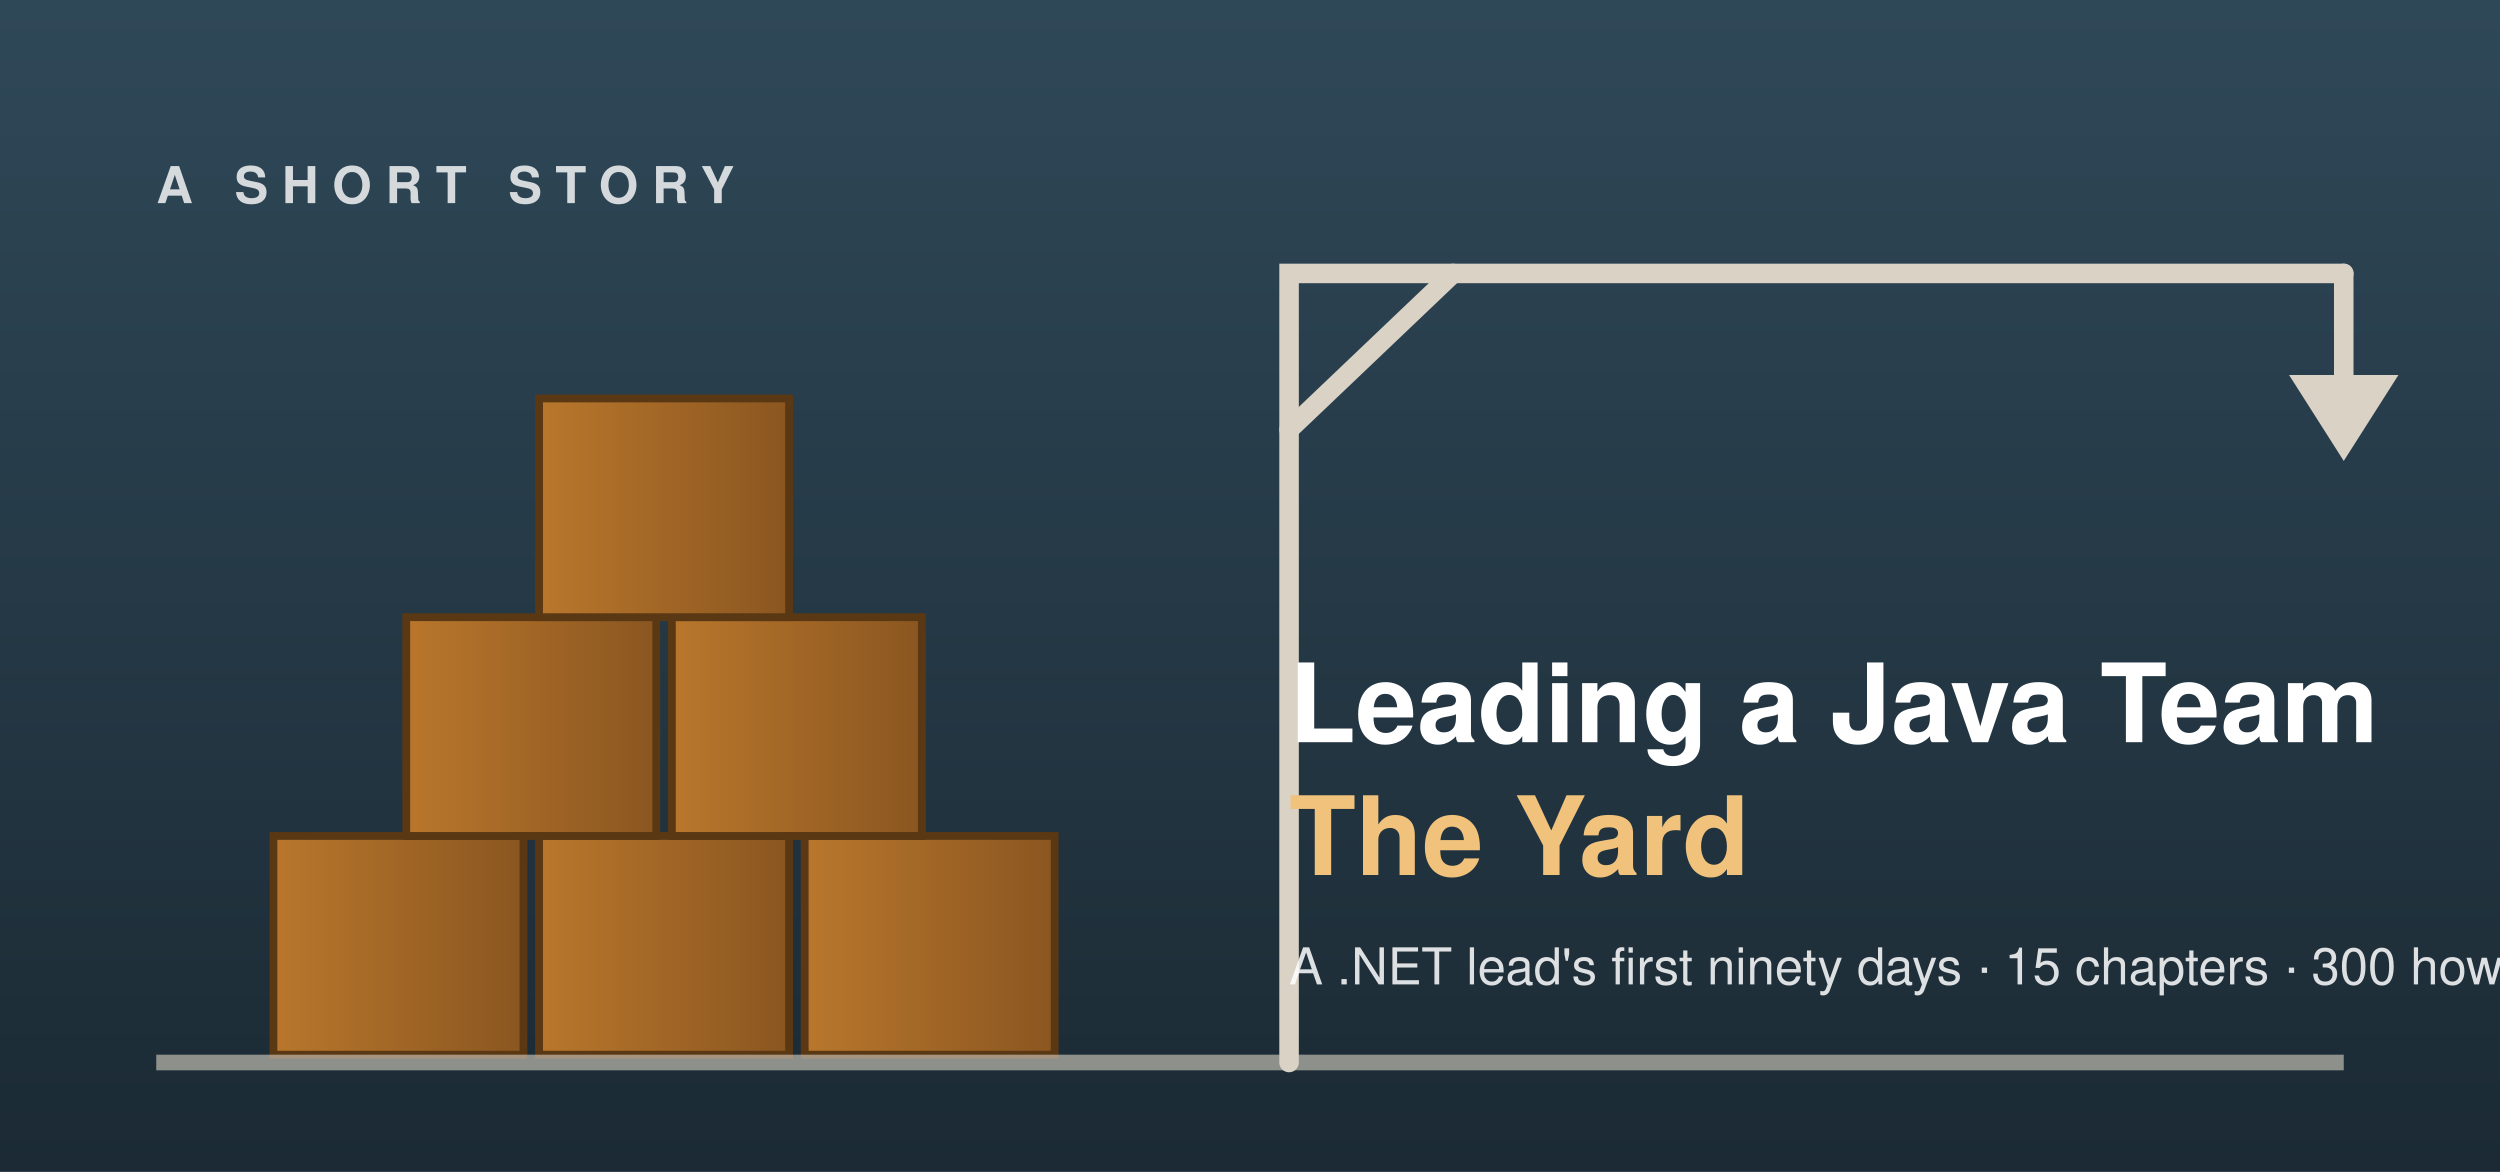
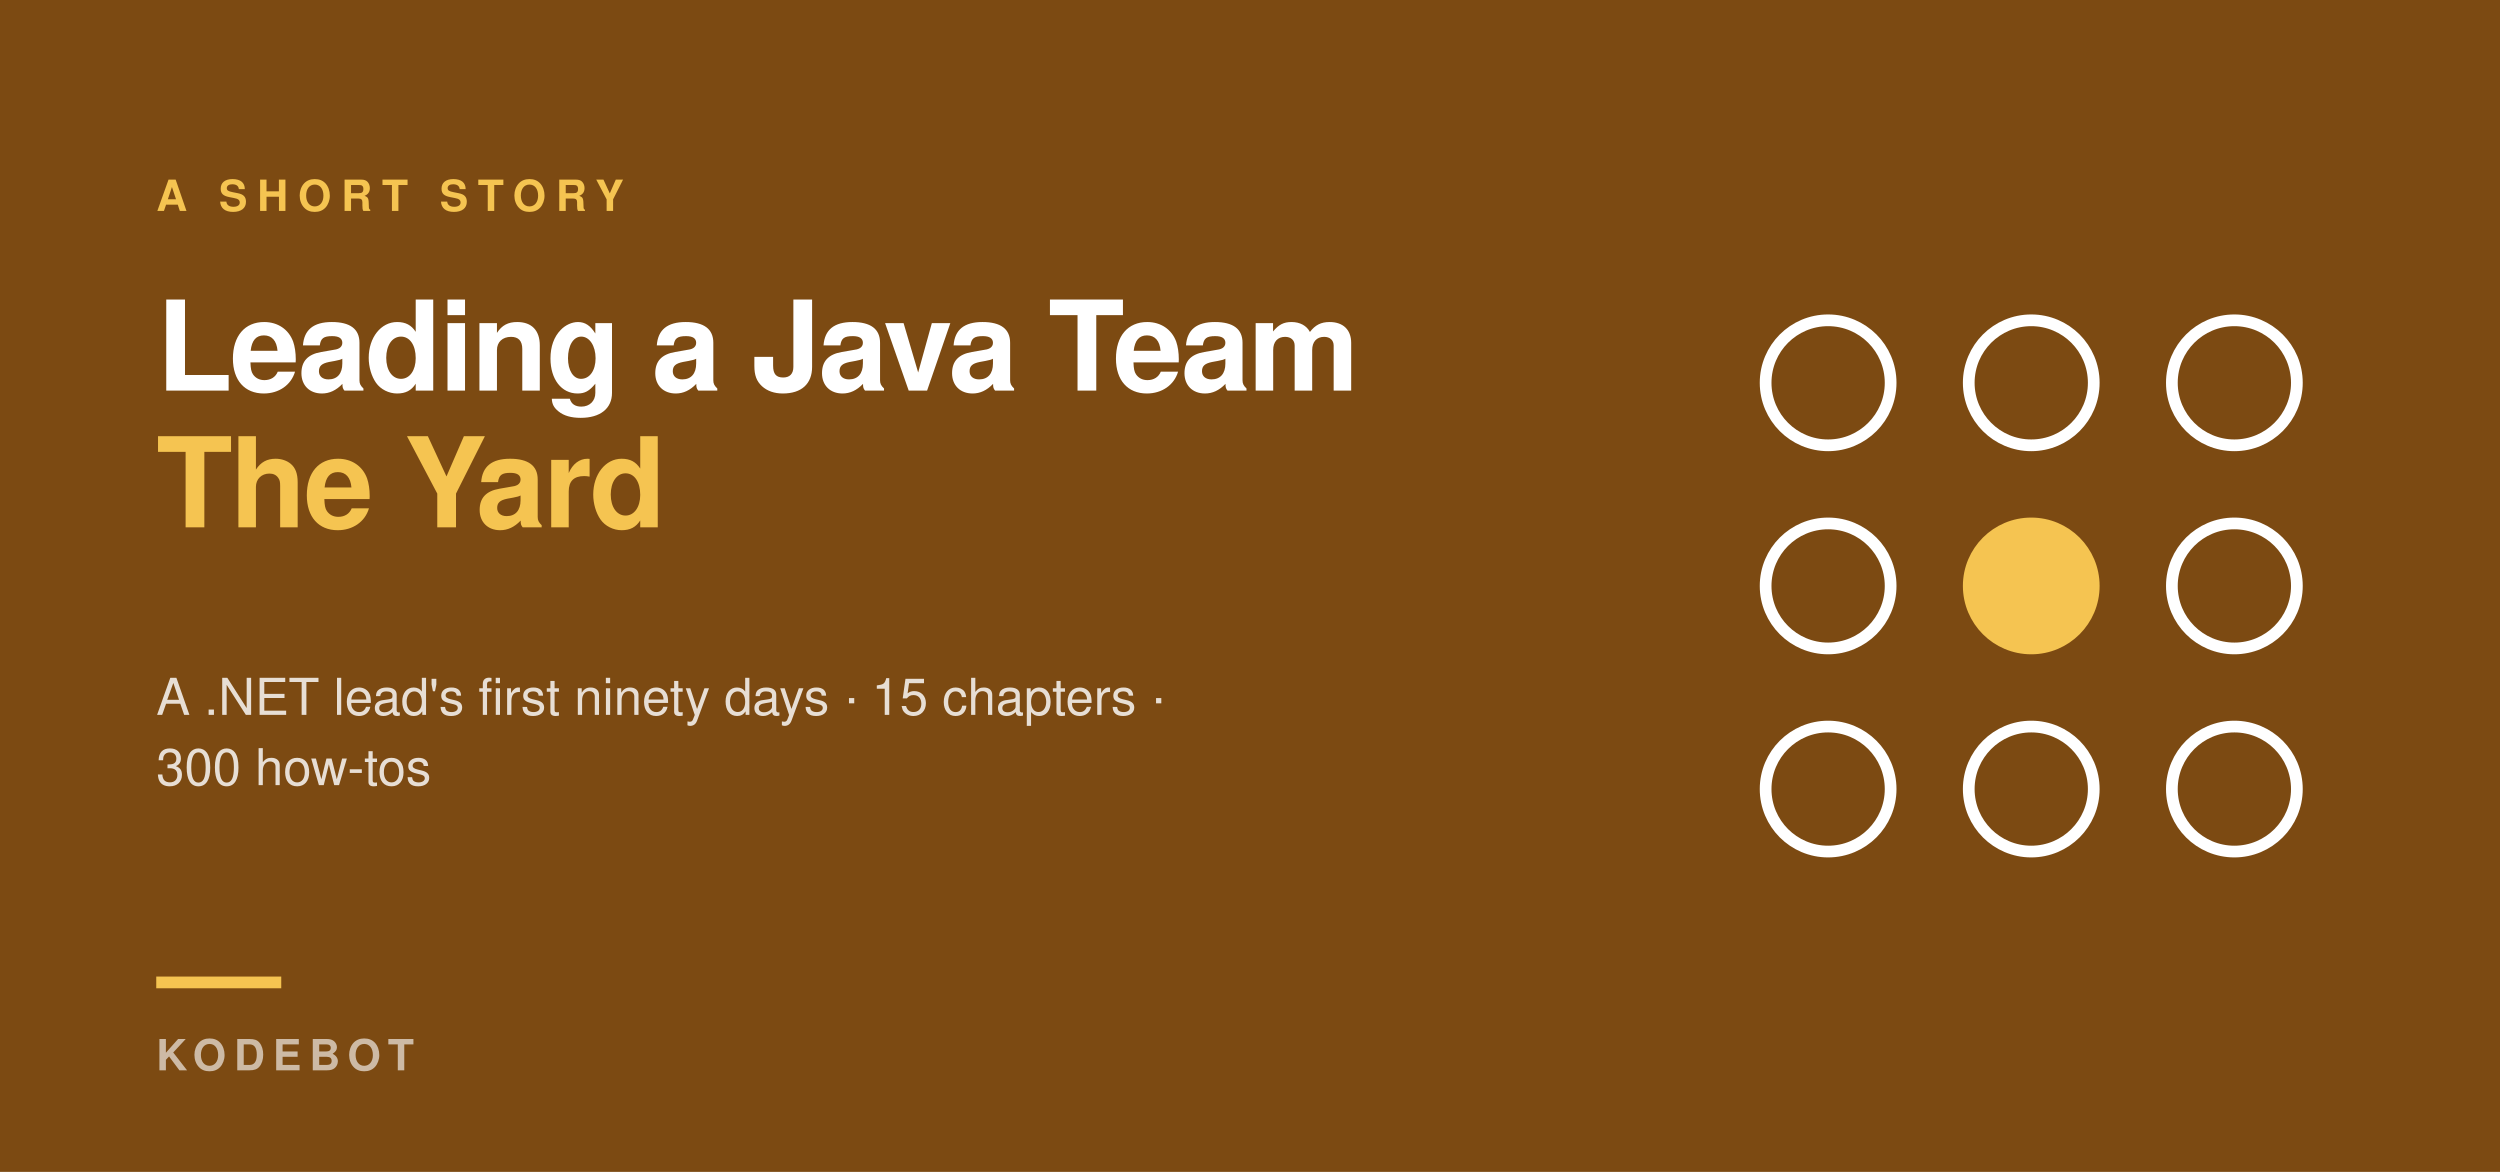
- <svg xmlns="http://www.w3.org/2000/svg" viewBox="0 0 640 300" width="640" height="300" role="img" aria-label="Leading a Java Team: The Yard">
-   <defs>
-     <linearGradient id="sky" x1="0" y1="0" x2="0" y2="1">
-       <stop offset="0" stop-color="#2f4858" />
-       <stop offset="1" stop-color="#1b2a34" />
-     </linearGradient>
-     <linearGradient id="timber" x1="0" y1="0" x2="1" y2="0">
-       <stop offset="0" stop-color="#b9772c" />
-       <stop offset="1" stop-color="#8a5620" />
-     </linearGradient>
-   </defs>
-   <rect width="640" height="300" fill="url(#sky)" />
-   <g fill="url(#timber)" stroke="#5a3814" stroke-width="2">
-     <rect x="70" y="214" width="64" height="56" />
-     <rect x="138" y="214" width="64" height="56" />
-     <rect x="206" y="214" width="64" height="56" />
-     <rect x="104" y="158" width="64" height="56" />
-     <rect x="172" y="158" width="64" height="56" />
-     <rect x="138" y="102" width="64" height="56" />
+ <svg xmlns="http://www.w3.org/2000/svg" viewBox="0 0 640 300" width="640" height="300" role="img" aria-label="Leading a Java Team The Yard">
+   <rect width="640" height="300" fill="#7C4A12" />
+   <text x="40" y="54" font-family="'Helvetica Neue', Helvetica, Arial, sans-serif" font-size="11" font-weight="700" letter-spacing="2.5" fill="#F5C451">A SHORT STORY</text>
+   <text x="40" y="100" font-family="'Helvetica Neue', Helvetica, Arial, sans-serif" font-size="32" font-weight="700" letter-spacing="-0.6" fill="#fff">Leading a Java Team</text>
+   <text x="40" y="135" font-family="'Helvetica Neue', Helvetica, Arial, sans-serif" font-size="32" font-weight="700" letter-spacing="-0.6" fill="#F5C451">The Yard</text>
+   <text x="40" y="183" font-family="'Helvetica Neue', Helvetica, Arial, sans-serif" font-size="13" fill="rgba(255,255,255,.82)">A .NET lead's first ninety days · 15 chapters ·</text>
+   <text x="40" y="201" font-family="'Helvetica Neue', Helvetica, Arial, sans-serif" font-size="13" fill="rgba(255,255,255,.82)">300 how-tos</text>
+   <rect x="40" y="250" width="32" height="3" fill="#F5C451" />
+   <text x="40" y="274" font-family="'Helvetica Neue', Helvetica, Arial, sans-serif" font-size="11" font-weight="700" letter-spacing="2" fill="rgba(255,255,255,.62)">KODEBOT</text>
+   <g aria-hidden="true">
+     <circle cx="468" cy="98" r="16" fill="none" stroke="#fff" stroke-width="3" />
+     <circle cx="468" cy="150" r="16" fill="none" stroke="#fff" stroke-width="3" />
+     <circle cx="468" cy="202" r="16" fill="none" stroke="#fff" stroke-width="3" />
+     <circle cx="520" cy="98" r="16" fill="none" stroke="#fff" stroke-width="3" />
+     <circle cx="520" cy="150" r="16" fill="#F5C451" stroke="#F5C451" stroke-width="3" />
+     <circle cx="520" cy="202" r="16" fill="none" stroke="#fff" stroke-width="3" />
+     <circle cx="572" cy="98" r="16" fill="none" stroke="#fff" stroke-width="3" />
+     <circle cx="572" cy="150" r="16" fill="none" stroke="#fff" stroke-width="3" />
+     <circle cx="572" cy="202" r="16" fill="none" stroke="#fff" stroke-width="3" />
  </g>
-   <g fill="none" stroke="#d9d2c5" stroke-width="5" stroke-linecap="round">
-     <path d="M330 272 V70 H600" />
-     <path d="M600 70 V96" />
-     <path d="M330 110 L372 70" />
-   </g>
-   <path d="M586 96 h28 l-14 22 z" fill="#d9d2c5" />
-   <rect x="40" y="270" width="560" height="4" fill="#d9d2c5" fill-opacity=".6" />
-   <text x="40" y="52" font-family="-apple-system,Segoe UI,Helvetica,Arial,sans-serif" font-size="13" font-weight="700" fill="#fff" fill-opacity=".8" letter-spacing="3.5">A SHORT STORY</text>
-   <text x="40" y="262" font-family="-apple-system,Segoe UI,Helvetica,Arial,sans-serif" font-size="38" font-weight="800" fill="#fff" transform="translate(0,-30)" />
-   <text x="330" y="190" font-family="-apple-system,Segoe UI,Helvetica,Arial,sans-serif" font-size="28" font-weight="800" fill="#fff">Leading a Java Team</text>
-   <text x="330" y="224" font-family="-apple-system,Segoe UI,Helvetica,Arial,sans-serif" font-size="28" font-weight="800" fill="#f0c27b">The Yard</text>
-   <text x="330" y="252" font-family="-apple-system,Segoe UI,Helvetica,Arial,sans-serif" font-size="13" font-weight="500" fill="#fff" fill-opacity=".85">A .NET lead's first ninety days · 15 chapters · 300 how-tos</text>
</svg>
